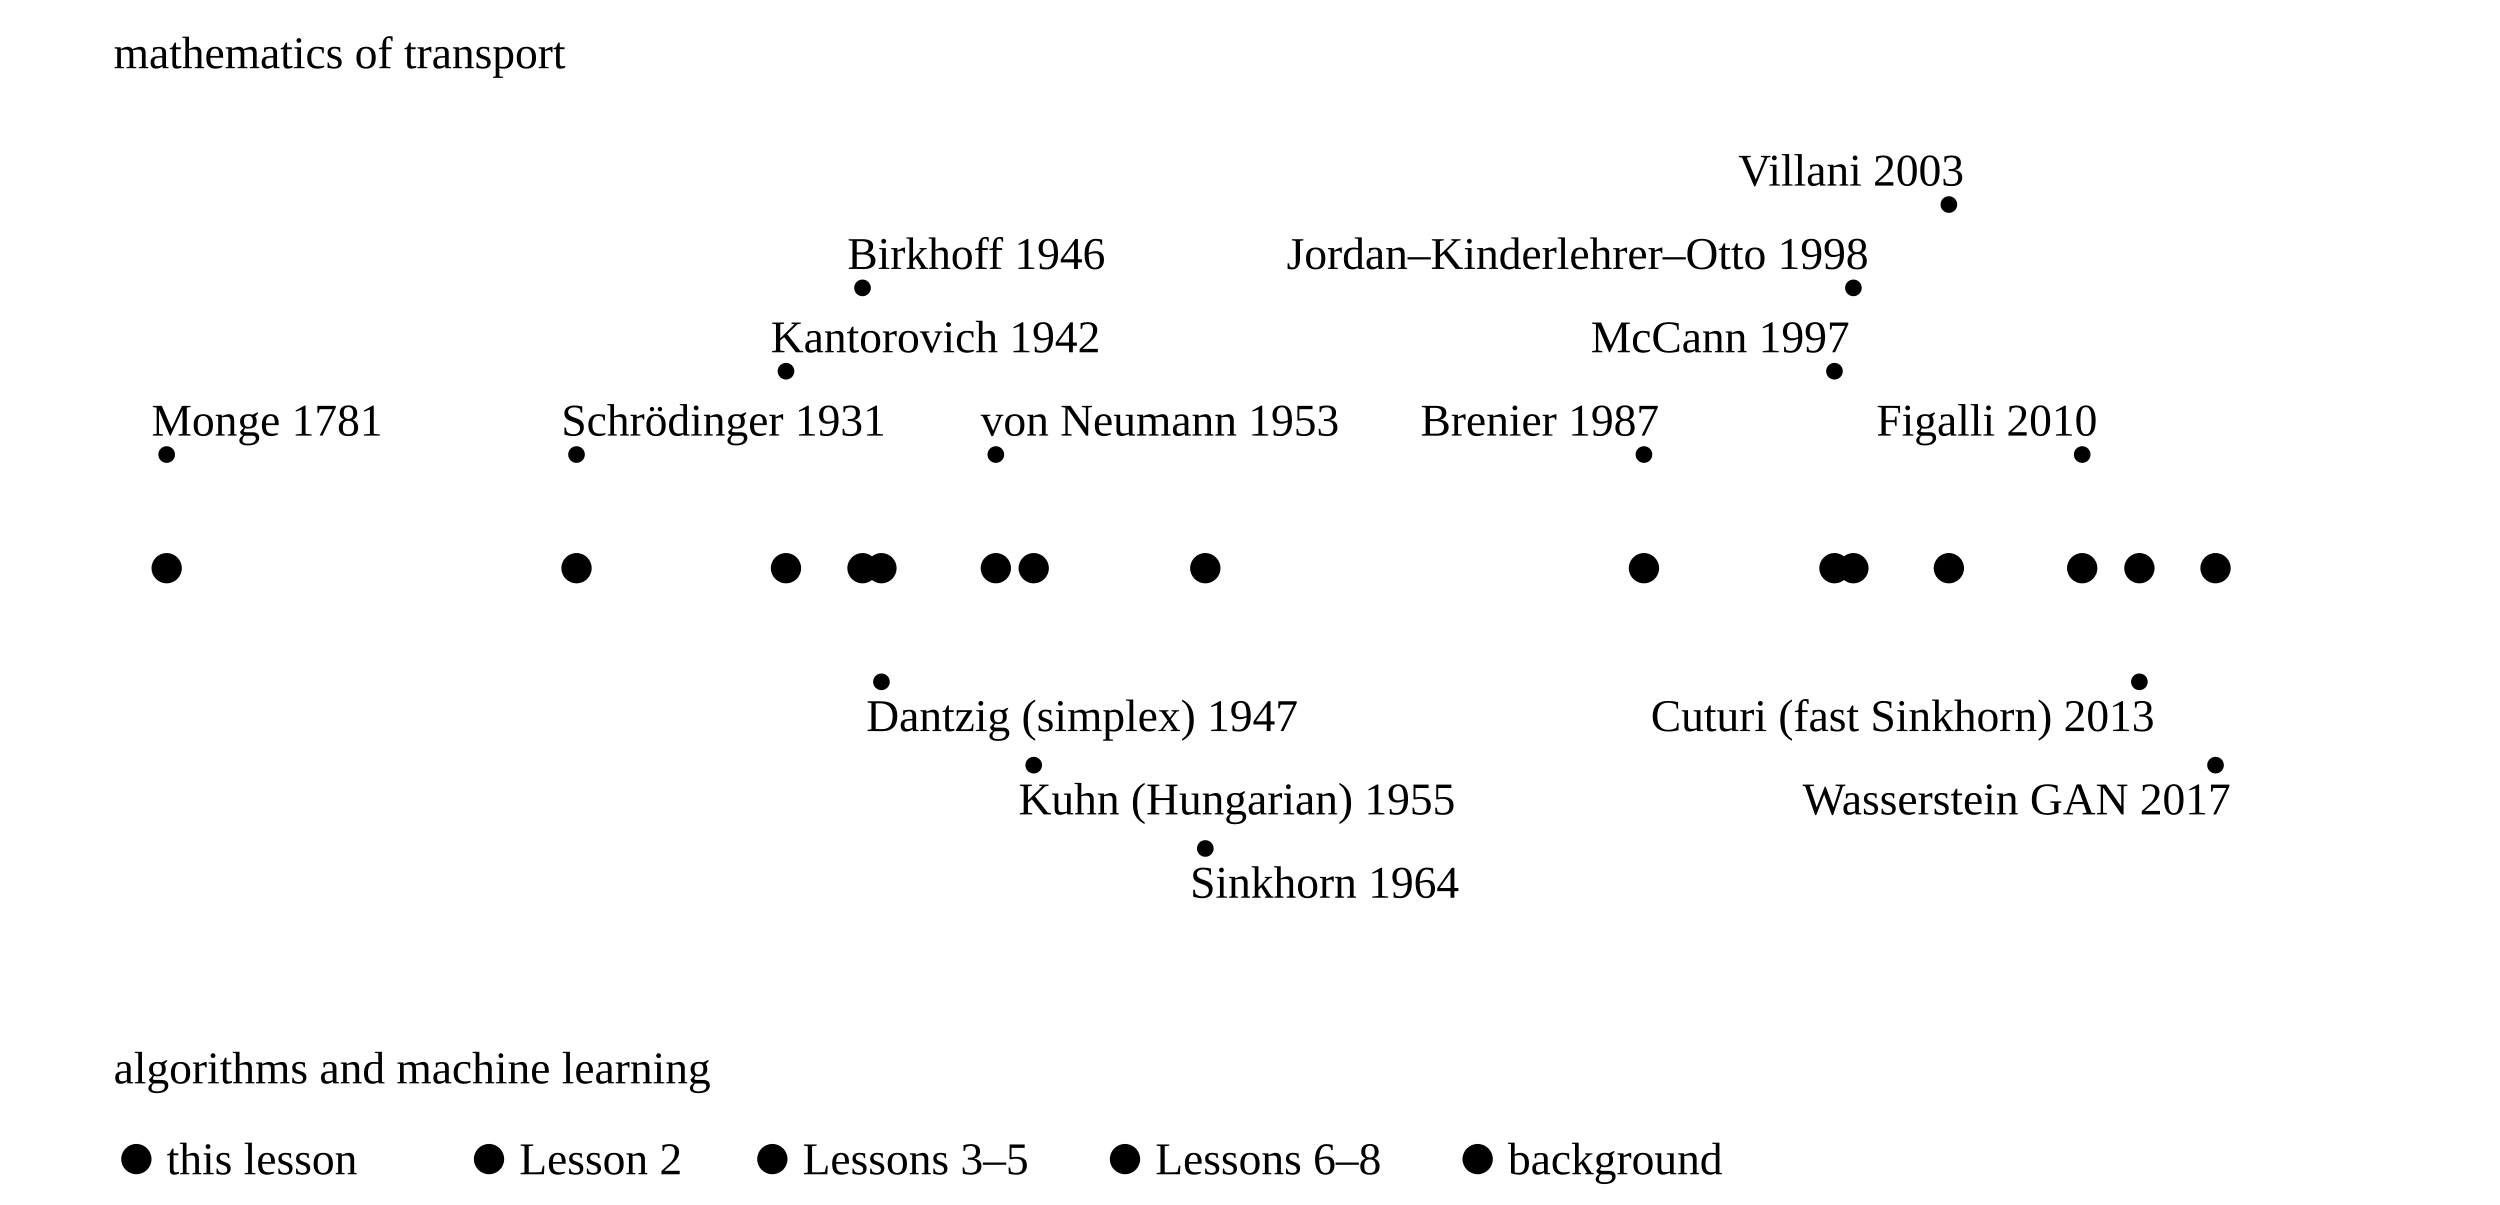
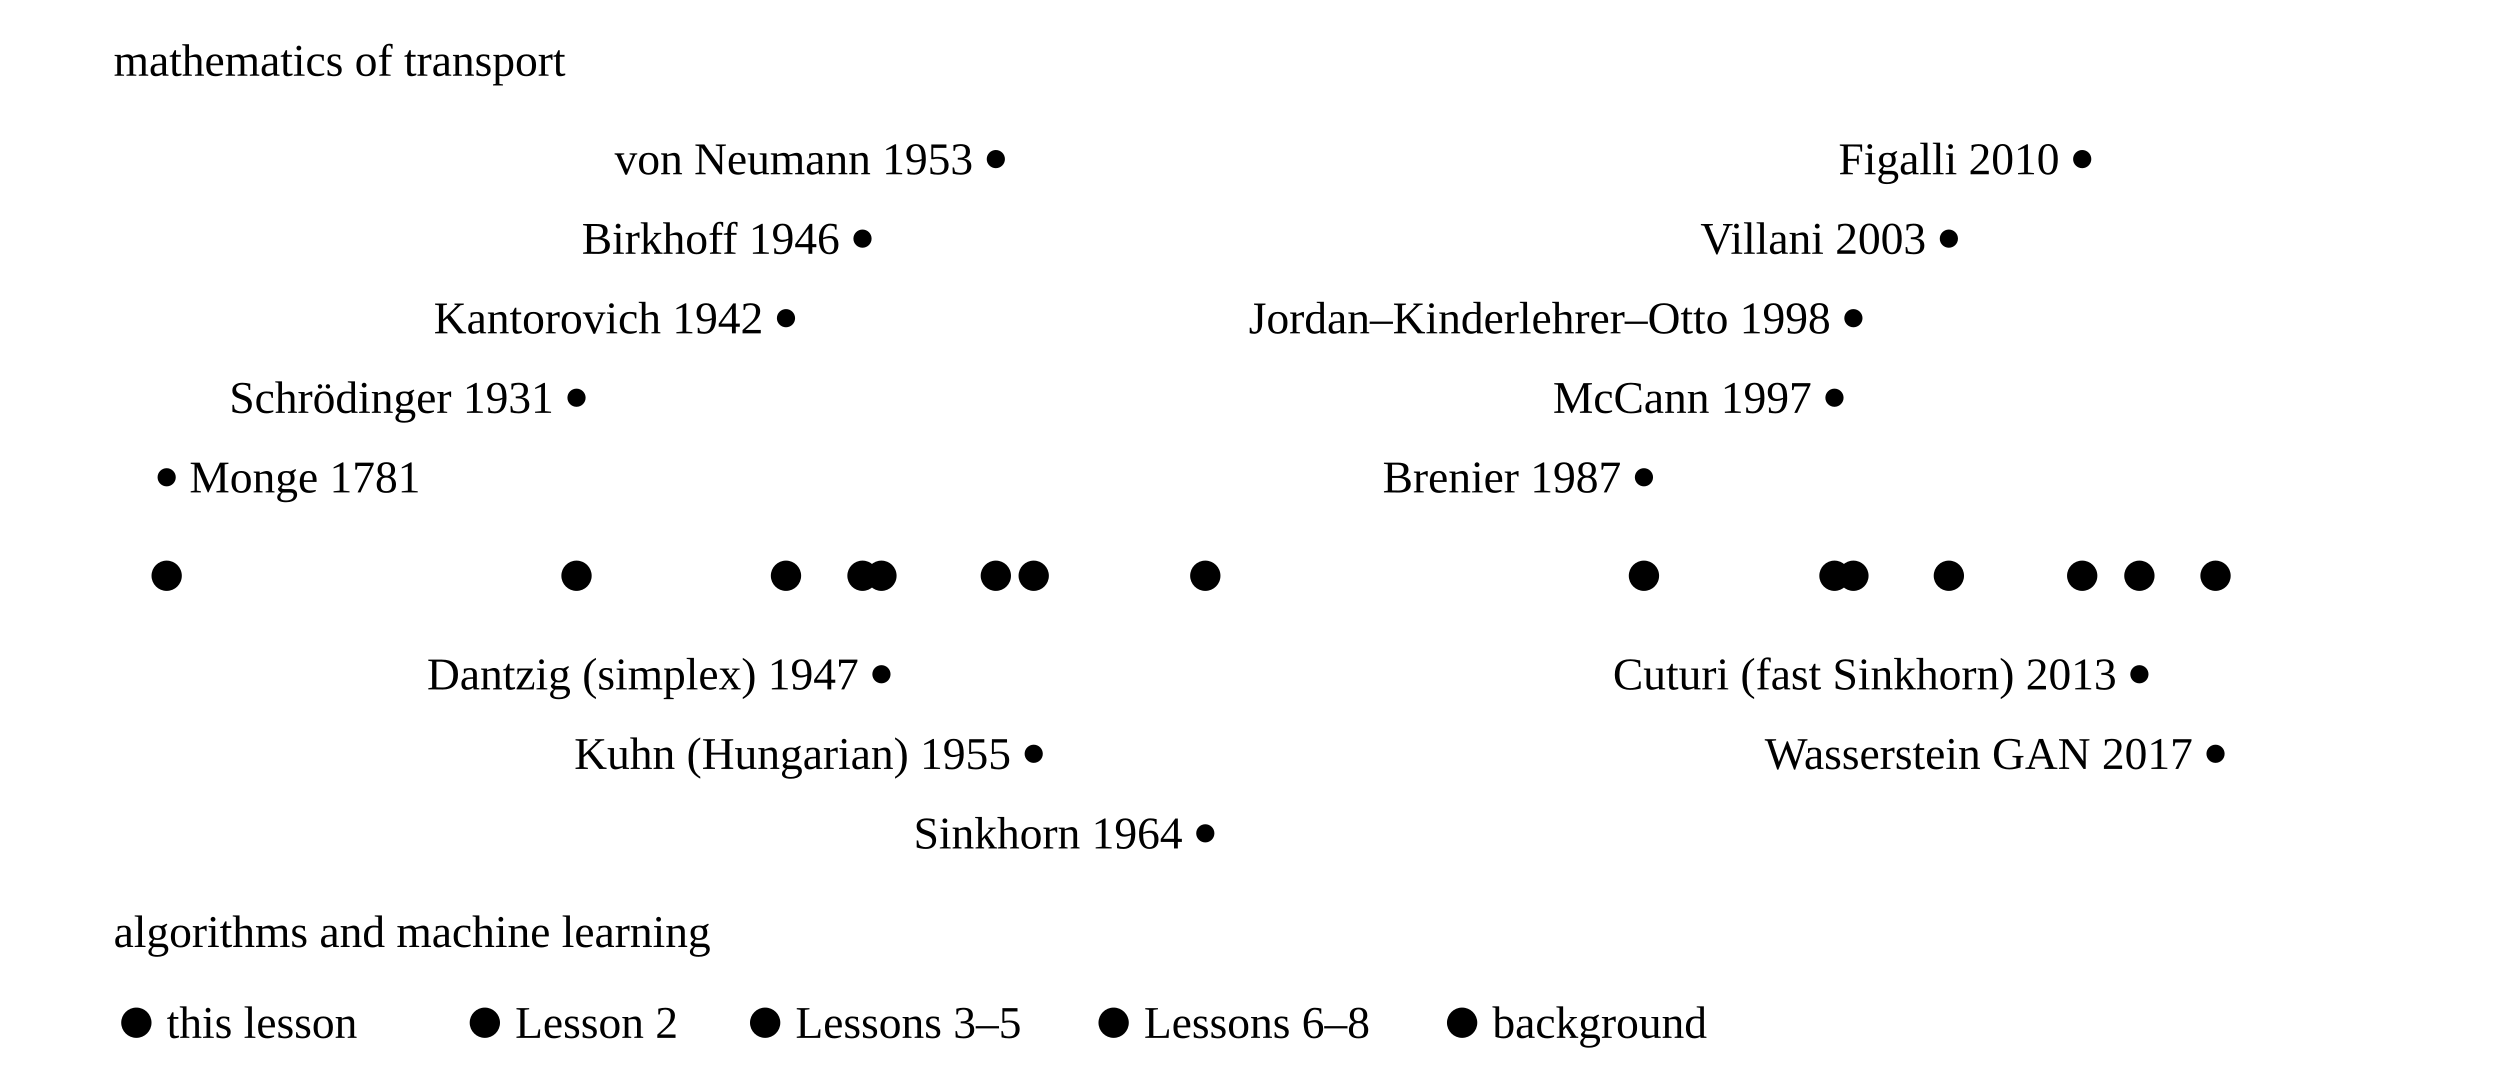
- <svg xmlns="http://www.w3.org/2000/svg" viewBox="0 0 660 318" role="img" aria-label="A timeline of optimal transport from Monge (1781) to Wasserstein GANs (2017)">
-   <line x1="30" y1="150" x2="92" y2="150" class="ax" />
-   <line x1="108" y1="150" x2="630" y2="150" class="ax" />
-   <line x1="93" y1="156" x2="99" y2="144" class="ax" />
-   <line x1="101" y1="156" x2="107" y2="144" class="ax" />
-   <line x1="44.0" y1="150" x2="44.0" y2="120.0" class="ln c3 hair" />
-   <circle cx="44.0" cy="150" r="4" class="f3" />
-   <circle cx="44.0" cy="120.0" r="2.2" class="f3" />
-   <text x="40.0" y="115.0" class="tx-s" text-anchor="start">Monge 1781</text>
-   <line x1="152.2" y1="150" x2="152.2" y2="120.0" class="ln c4 hair" />
-   <circle cx="152.2" cy="150" r="4" class="f4" />
-   <circle cx="152.2" cy="120.0" r="2.2" class="f4" />
-   <text x="148.2" y="115.0" class="tx-s" text-anchor="start">Schrödinger 1931</text>
-   <line x1="207.5" y1="150" x2="207.5" y2="98.0" class="ln c1 hair" />
-   <circle cx="207.5" cy="150" r="4" class="f1" />
-   <circle cx="207.5" cy="98.0" r="2.2" class="f1" />
-   <text x="203.5" y="93.0" class="tx-s" text-anchor="start">Kantorovich 1942</text>
-   <line x1="227.7" y1="150" x2="227.7" y2="76.0" class="ln c1 hair" />
-   <circle cx="227.7" cy="150" r="4" class="f1" />
-   <circle cx="227.7" cy="76.0" r="2.2" class="f1" />
-   <text x="223.7" y="71.0" class="tx-s" text-anchor="start">Birkhoff 1946</text>
-   <line x1="232.7" y1="150" x2="232.7" y2="180.0" class="ln c1 hair" />
-   <circle cx="232.7" cy="150" r="4" class="f1" />
-   <circle cx="232.7" cy="180.0" r="2.2" class="f1" />
-   <text x="228.7" y="193.0" class="tx-s" text-anchor="start">Dantzig (simplex) 1947</text>
-   <line x1="262.9" y1="150" x2="262.9" y2="120.0" class="ln c1 hair" />
-   <circle cx="262.9" cy="150" r="4" class="f1" />
-   <circle cx="262.9" cy="120.0" r="2.2" class="f1" />
-   <text x="258.9" y="115.0" class="tx-s" text-anchor="start">von Neumann 1953</text>
-   <line x1="272.9" y1="150" x2="272.9" y2="202.0" class="ln c3 hair" />
-   <circle cx="272.9" cy="150" r="4" class="f3" />
-   <circle cx="272.9" cy="202.0" r="2.2" class="f3" />
-   <text x="268.9" y="215.0" class="tx-s" text-anchor="start">Kuhn (Hungarian) 1955</text>
-   <line x1="318.2" y1="150" x2="318.2" y2="224.0" class="ln c4 hair" />
-   <circle cx="318.2" cy="150" r="4" class="f4" />
-   <circle cx="318.2" cy="224.0" r="2.2" class="f4" />
-   <text x="314.2" y="237.0" class="tx-s" text-anchor="start">Sinkhorn 1964</text>
-   <line x1="434.0" y1="150" x2="434.0" y2="120.0" class="ln c3 hair" />
-   <circle cx="434.0" cy="150" r="4" class="f3" />
-   <circle cx="434.0" cy="120.0" r="2.2" class="f3" />
-   <text x="438.0" y="115.0" class="tx-s" text-anchor="end">Brenier 1987</text>
-   <line x1="484.3" y1="150" x2="484.3" y2="98.0" class="ln c3 hair" />
-   <circle cx="484.3" cy="150" r="4" class="f3" />
-   <circle cx="484.3" cy="98.0" r="2.2" class="f3" />
-   <text x="488.3" y="93.0" class="tx-s" text-anchor="end">McCann 1997</text>
-   <line x1="489.3" y1="150" x2="489.3" y2="76.0" class="ln c4 hair" />
-   <circle cx="489.3" cy="150" r="4" class="f4" />
-   <circle cx="489.3" cy="76.0" r="2.2" class="f4" />
-   <text x="493.3" y="71.0" class="tx-s" text-anchor="end">Jordan–Kinderlehrer–Otto 1998</text>
-   <line x1="514.5" y1="150" x2="514.5" y2="54.0" class="ln cm hair" />
-   <circle cx="514.5" cy="150" r="4" class="fm" />
-   <circle cx="514.5" cy="54.0" r="2.2" class="fm" />
-   <text x="518.5" y="49.0" class="tx-s" text-anchor="end">Villani 2003</text>
-   <line x1="549.7" y1="150" x2="549.7" y2="120.0" class="ln cm hair" />
-   <circle cx="549.7" cy="150" r="4" class="fm" />
-   <circle cx="549.7" cy="120.0" r="2.2" class="fm" />
-   <text x="553.7" y="115.0" class="tx-s" text-anchor="end">Figalli 2010</text>
-   <line x1="564.8" y1="150" x2="564.8" y2="180.0" class="ln c4 hair" />
-   <circle cx="564.8" cy="150" r="4" class="f4" />
-   <circle cx="564.8" cy="180.0" r="2.2" class="f4" />
-   <text x="568.8" y="193.0" class="tx-s" text-anchor="end">Cuturi (fast Sinkhorn) 2013</text>
-   <line x1="584.9" y1="150" x2="584.9" y2="202.0" class="ln c5 hair" />
-   <circle cx="584.9" cy="150" r="4" class="f5" />
-   <circle cx="584.9" cy="202.0" r="2.2" class="f5" />
-   <text x="588.9" y="215.0" class="tx-s" text-anchor="end">Wasserstein GAN 2017</text>
-   <text x="30.0" y="18.0" class="tx-b" text-anchor="start">mathematics of transport</text>
-   <text x="30.0" y="286.0" class="tx-b" text-anchor="start">algorithms and machine learning</text>
-   <circle cx="36" cy="306" r="4" class="f3" />
-   <text x="44.0" y="310.0" class="tx-s" text-anchor="start">this lesson</text>
-   <circle cx="129.1" cy="306" r="4" class="f1" />
-   <text x="137.1" y="310.0" class="tx-s" text-anchor="start">Lesson 2</text>
-   <circle cx="203.9" cy="306" r="4" class="f5" />
-   <text x="211.9" y="310.0" class="tx-s" text-anchor="start">Lessons 3–5</text>
-   <circle cx="297.0" cy="306" r="4" class="f4" />
-   <text x="305.0" y="310.0" class="tx-s" text-anchor="start">Lessons 6–8</text>
-   <circle cx="390.1" cy="306" r="4" class="fm" />
-   <text x="398.1" y="310.0" class="tx-s" text-anchor="start">background</text>
+ <svg xmlns="http://www.w3.org/2000/svg" viewBox="0 0 660 284" role="img" aria-label="A timeline of optimal transport from Monge (1781) to Wasserstein GANs (2017)">
+   <line x1="30" y1="152" x2="92" y2="152" class="ax" />
+   <line x1="108" y1="152" x2="630" y2="152" class="ax" />
+   <line x1="93" y1="158" x2="99" y2="146" class="ax" />
+   <line x1="101" y1="158" x2="107" y2="146" class="ax" />
+   <line x1="44.0" y1="152" x2="44.0" y2="126.0" class="ln c3 hair" />
+   <circle cx="44.0" cy="152" r="4" class="f3" />
+   <circle cx="44.0" cy="126.0" r="2.4" class="f3" />
+   <text x="50.0" y="130.0" class="tx-s" text-anchor="start">Monge 1781</text>
+   <line x1="152.2" y1="152" x2="152.2" y2="105.0" class="ln c4 hair" />
+   <circle cx="152.2" cy="152" r="4" class="f4" />
+   <circle cx="152.2" cy="105.0" r="2.4" class="f4" />
+   <text x="146.2" y="109.0" class="tx-s" text-anchor="end">Schrödinger 1931</text>
+   <line x1="207.5" y1="152" x2="207.5" y2="84.0" class="ln c1 hair" />
+   <circle cx="207.5" cy="152" r="4" class="f1" />
+   <circle cx="207.5" cy="84.0" r="2.4" class="f1" />
+   <text x="201.5" y="88.0" class="tx-s" text-anchor="end">Kantorovich 1942</text>
+   <line x1="227.7" y1="152" x2="227.7" y2="63.0" class="ln c1 hair" />
+   <circle cx="227.7" cy="152" r="4" class="f1" />
+   <circle cx="227.7" cy="63.0" r="2.4" class="f1" />
+   <text x="221.7" y="67.0" class="tx-s" text-anchor="end">Birkhoff 1946</text>
+   <line x1="232.7" y1="152" x2="232.7" y2="178.0" class="ln c1 hair" />
+   <circle cx="232.7" cy="152" r="4" class="f1" />
+   <circle cx="232.7" cy="178.0" r="2.4" class="f1" />
+   <text x="226.7" y="182.0" class="tx-s" text-anchor="end">Dantzig (simplex) 1947</text>
+   <line x1="262.9" y1="152" x2="262.9" y2="42.0" class="ln c1 hair" />
+   <circle cx="262.9" cy="152" r="4" class="f1" />
+   <circle cx="262.9" cy="42.0" r="2.4" class="f1" />
+   <text x="256.9" y="46.0" class="tx-s" text-anchor="end">von Neumann 1953</text>
+   <line x1="272.9" y1="152" x2="272.9" y2="199.0" class="ln c3 hair" />
+   <circle cx="272.9" cy="152" r="4" class="f3" />
+   <circle cx="272.9" cy="199.0" r="2.4" class="f3" />
+   <text x="266.9" y="203.0" class="tx-s" text-anchor="end">Kuhn (Hungarian) 1955</text>
+   <line x1="318.2" y1="152" x2="318.2" y2="220.0" class="ln c4 hair" />
+   <circle cx="318.2" cy="152" r="4" class="f4" />
+   <circle cx="318.2" cy="220.0" r="2.4" class="f4" />
+   <text x="312.2" y="224.0" class="tx-s" text-anchor="end">Sinkhorn 1964</text>
+   <line x1="434.0" y1="152" x2="434.0" y2="126.0" class="ln c3 hair" />
+   <circle cx="434.0" cy="152" r="4" class="f3" />
+   <circle cx="434.0" cy="126.0" r="2.4" class="f3" />
+   <text x="428.0" y="130.0" class="tx-s" text-anchor="end">Brenier 1987</text>
+   <line x1="484.3" y1="152" x2="484.3" y2="105.0" class="ln c3 hair" />
+   <circle cx="484.3" cy="152" r="4" class="f3" />
+   <circle cx="484.3" cy="105.0" r="2.4" class="f3" />
+   <text x="478.3" y="109.0" class="tx-s" text-anchor="end">McCann 1997</text>
+   <line x1="489.3" y1="152" x2="489.3" y2="84.0" class="ln c4 hair" />
+   <circle cx="489.3" cy="152" r="4" class="f4" />
+   <circle cx="489.3" cy="84.0" r="2.4" class="f4" />
+   <text x="483.3" y="88.0" class="tx-s" text-anchor="end">Jordan–Kinderlehrer–Otto 1998</text>
+   <line x1="514.5" y1="152" x2="514.5" y2="63.0" class="ln cm hair" />
+   <circle cx="514.5" cy="152" r="4" class="fm" />
+   <circle cx="514.5" cy="63.0" r="2.4" class="fm" />
+   <text x="508.5" y="67.0" class="tx-s" text-anchor="end">Villani 2003</text>
+   <line x1="549.7" y1="152" x2="549.7" y2="42.0" class="ln cm hair" />
+   <circle cx="549.7" cy="152" r="4" class="fm" />
+   <circle cx="549.7" cy="42.0" r="2.4" class="fm" />
+   <text x="543.7" y="46.0" class="tx-s" text-anchor="end">Figalli 2010</text>
+   <line x1="564.8" y1="152" x2="564.8" y2="178.0" class="ln c4 hair" />
+   <circle cx="564.8" cy="152" r="4" class="f4" />
+   <circle cx="564.8" cy="178.0" r="2.4" class="f4" />
+   <text x="558.8" y="182.0" class="tx-s" text-anchor="end">Cuturi (fast Sinkhorn) 2013</text>
+   <line x1="584.9" y1="152" x2="584.9" y2="199.0" class="ln c5 hair" />
+   <circle cx="584.9" cy="152" r="4" class="f5" />
+   <circle cx="584.9" cy="199.0" r="2.4" class="f5" />
+   <text x="578.9" y="203.0" class="tx-s" text-anchor="end">Wasserstein GAN 2017</text>
+   <text x="30.0" y="20.0" class="tx-b" text-anchor="start">mathematics of transport</text>
+   <text x="30.0" y="250.0" class="tx-b" text-anchor="start">algorithms and machine learning</text>
+   <circle cx="36" cy="270" r="4" class="f3" />
+   <text x="44.0" y="274.0" class="tx-s" text-anchor="start">this lesson</text>
+   <circle cx="128.0" cy="270" r="4" class="f1" />
+   <text x="136.0" y="274.0" class="tx-s" text-anchor="start">Lesson 2</text>
+   <circle cx="202.0" cy="270" r="4" class="f5" />
+   <text x="210.0" y="274.0" class="tx-s" text-anchor="start">Lessons 3–5</text>
+   <circle cx="294.0" cy="270" r="4" class="f4" />
+   <text x="302.0" y="274.0" class="tx-s" text-anchor="start">Lessons 6–8</text>
+   <circle cx="386.0" cy="270" r="4" class="fm" />
+   <text x="394.0" y="274.0" class="tx-s" text-anchor="start">background</text>
</svg>
